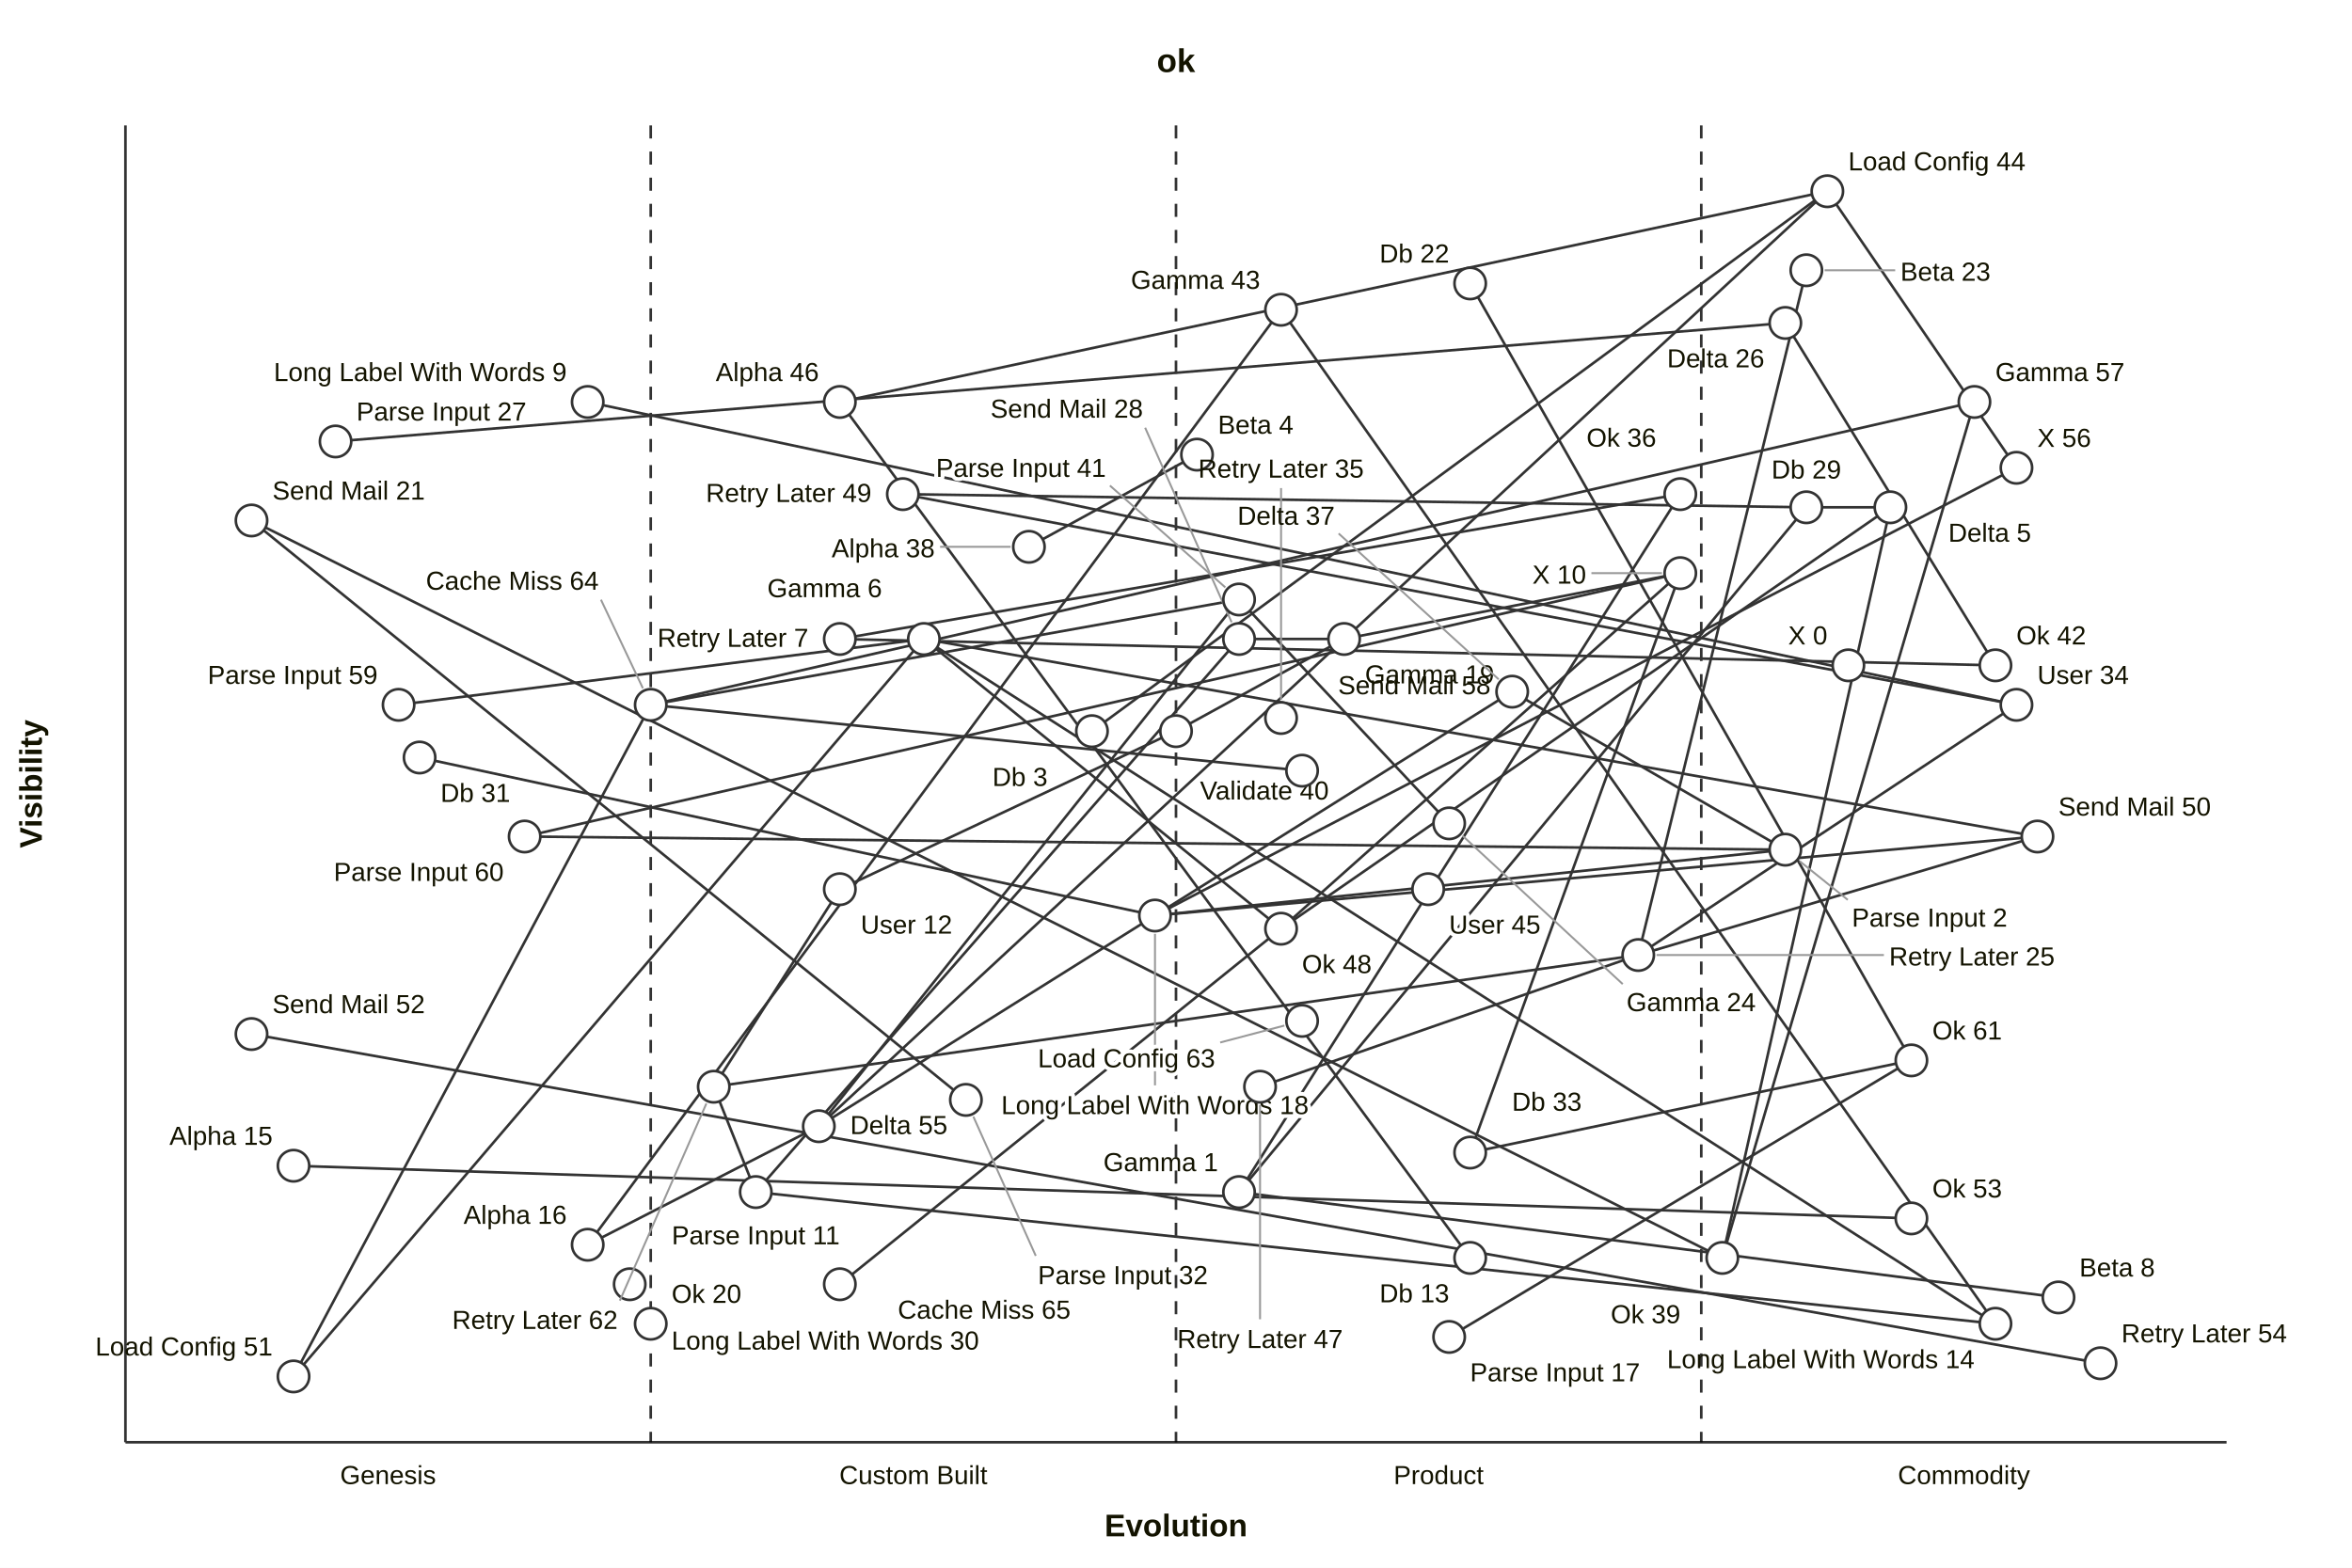
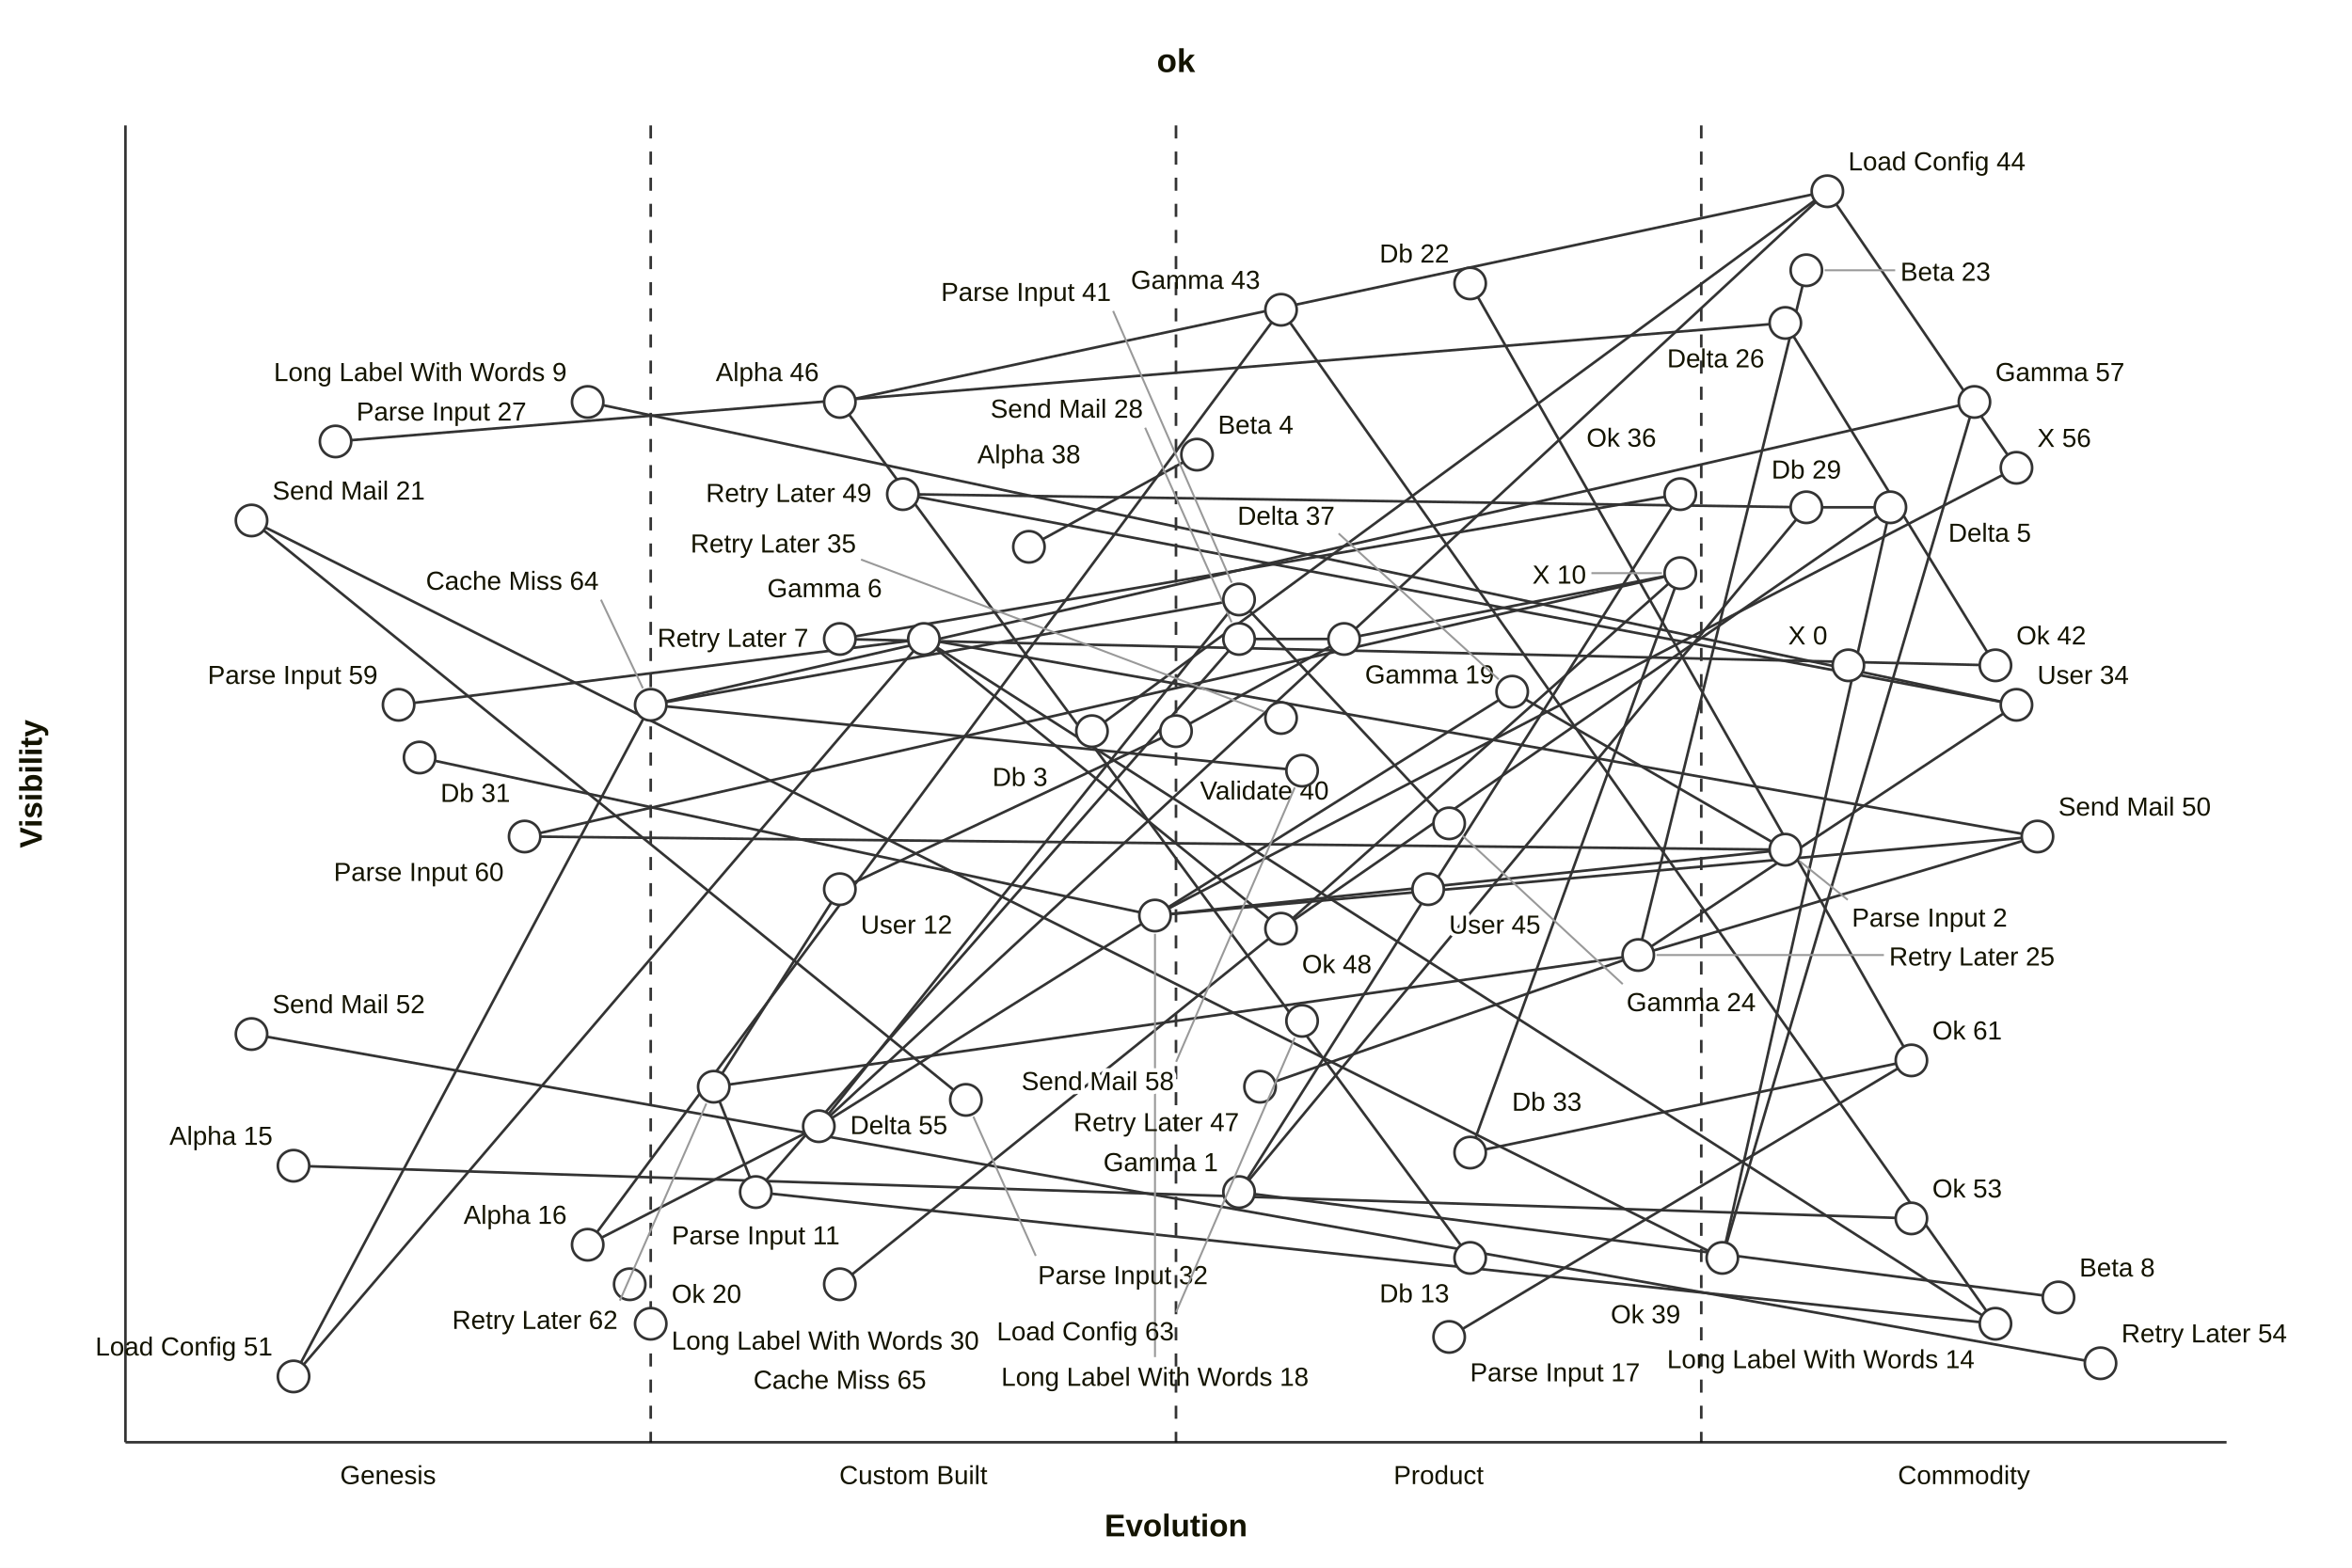
<svg xmlns="http://www.w3.org/2000/svg" id="mermaid" class="wardley" width="900" height="600" viewBox="0 0 900 600" role="graphics-document document" aria-roledescription="wardley">
  <style>#mermaid{font-family:"trebuchet ms",verdana,arial,sans-serif;font-size:16px;fill:#333;}#mermaid{font-family:"trebuchet ms",verdana,arial,sans-serif;}</style>
  <rect x="0" y="0" width="900" height="600" fill="white" />
  <g class="wardley-map">
    <rect class="wardley-background" width="900" height="600" fill="white" />
    <text x="450" y="24" class="wardley-title" fill="#131300" font-size="12.6" font-weight="bold" text-anchor="middle" dominant-baseline="middle">ok</text>
    <g class="wardley-axes">
      <line x1="48" y1="552" x2="852" y2="552" stroke="#333333" stroke-width="1" />
      <line x1="48" y1="48" x2="48" y2="552" stroke="#333333" stroke-width="1" />
      <text x="450" y="588" class="wardley-axis-label" fill="#131300" font-size="12" font-weight="bold" text-anchor="middle">Evolution</text>
      <text class="wardley-axis-label" x="16" y="300" fill="#131300" font-size="12" font-weight="bold" text-anchor="middle" transform="rotate(-90 16 300)">Visibility</text>
    </g>
    <g class="wardley-stages">
      <text x="148.5" y="568" class="wardley-stage-label" fill="#131300" font-size="10" text-anchor="middle">Genesis</text>
      <line x1="249" y1="48" x2="249" y2="552" stroke="#000" stroke-width="1" stroke-dasharray="5 5" opacity="0.8" />
      <text x="349.5" y="568" class="wardley-stage-label" fill="#131300" font-size="10" text-anchor="middle">Custom Built</text>
      <line x1="450" y1="48" x2="450" y2="552" stroke="#000" stroke-width="1" stroke-dasharray="5 5" opacity="0.8" />
      <text x="550.5" y="568" class="wardley-stage-label" fill="#131300" font-size="10" text-anchor="middle">Product</text>
      <line x1="651" y1="48" x2="651" y2="552" stroke="#000" stroke-width="1" stroke-dasharray="5 5" opacity="0.8" />
      <text x="751.5" y="568" class="wardley-stage-label" fill="#131300" font-size="10" text-anchor="middle">Commodity</text>
    </g>
    <g class="wardley-links">
      <line class="wardley-link" x1="728.44" y1="400.62" x2="565.52" y2="113.7" stroke="#333333" stroke-width="1" />
      <line class="wardley-link" x1="276.35" y1="410.86" x2="318.13" y2="345.38" stroke="#333333" stroke-width="1" />
      <line class="wardley-link" x1="398.98" y1="206.39" x2="452.78" y2="176.89" stroke="#333333" stroke-width="1" />
      <line class="wardley-link" x1="494.68" y1="351.45" x2="638.48" y2="223.35" stroke="#333333" stroke-width="1" />
      <line class="wardley-link" x1="327.36" y1="244.7" x2="757.56" y2="254.5" stroke="#333333" stroke-width="1" />
      <line class="wardley-link" x1="694.84" y1="77.28" x2="317.72" y2="426.96" stroke="#333333" stroke-width="1" />
      <line class="wardley-link" x1="725.4" y1="466.12" x2="118.32" y2="446.36" stroke="#333333" stroke-width="1" />
      <line class="wardley-link" x1="687.37" y1="198.78" x2="477.95" y2="451.62" stroke="#333333" stroke-width="1" />
      <line class="wardley-link" x1="485.54" y1="351.66" x2="358.18" y2="248.34" stroke="#333333" stroke-width="1" />
      <line class="wardley-link" x1="660.35" y1="475.58" x2="722.05" y2="200.02" stroke="#333333" stroke-width="1" />
      <line class="wardley-link" x1="455.26" y1="276.95" x2="509.06" y2="247.45" stroke="#333333" stroke-width="1" />
      <line class="wardley-link" x1="468.21" y1="230.5" x2="254.91" y2="268.7" stroke="#333333" stroke-width="1" />
      <line class="wardley-link" x1="480.12" y1="244.56" x2="508.32" y2="244.56" stroke="#333333" stroke-width="1" />
      <line class="wardley-link" x1="359.43" y1="245.61" x2="773.73" y2="319.11" stroke="#333333" stroke-width="1" />
      <line class="wardley-link" x1="749.67" y1="155.18" x2="254.85" y2="268.42" stroke="#333333" stroke-width="1" />
      <line class="wardley-link" x1="293.15" y1="451.72" x2="470.17" y2="249.08" stroke="#333333" stroke-width="1" />
      <line class="wardley-link" x1="318.4" y1="427.85" x2="573.56" y2="267.91" stroke="#333333" stroke-width="1" />
      <line class="wardley-link" x1="773.66" y1="320.7" x2="447.94" y2="349.86" stroke="#333333" stroke-width="1" />
      <line class="wardley-link" x1="228.45" y1="471.58" x2="486.63" y2="123.38" stroke="#333333" stroke-width="1" />
      <line class="wardley-link" x1="637.11" y1="220.69" x2="206.61" y2="318.83" stroke="#333333" stroke-width="1" />
      <line class="wardley-link" x1="349.62" y1="249.12" x2="116.22" y2="522.24" stroke="#333333" stroke-width="1" />
      <line class="wardley-link" x1="564.61" y1="435.48" x2="640.91" y2="225" stroke="#333333" stroke-width="1" />
      <line class="wardley-link" x1="115.14" y1="521.5" x2="246.18" y2="275.06" stroke="#333333" stroke-width="1" />
      <line class="wardley-link" x1="307.98" y1="433.78" x2="230.22" y2="473.66" stroke="#333333" stroke-width="1" />
      <line class="wardley-link" x1="559.67" y1="508.6" x2="726.25" y2="408.92" stroke="#333333" stroke-width="1" />
      <line class="wardley-link" x1="620.94" y1="366.37" x2="279.06" y2="415.07" stroke="#333333" stroke-width="1" />
      <line class="wardley-link" x1="773.89" y1="321.87" x2="632.63" y2="363.81" stroke="#333333" stroke-width="1" />
      <line class="wardley-link" x1="160.56" y1="289.92" x2="160.56" y2="289.92" stroke="#333333" stroke-width="1" />
      <line class="wardley-link" x1="230.75" y1="155.08" x2="765.73" y2="268.52" stroke="#333333" stroke-width="1" />
      <line class="wardley-link" x1="317.06" y1="426.35" x2="470.38" y2="234.13" stroke="#333333" stroke-width="1" />
      <line class="wardley-link" x1="295.17" y1="456.87" x2="757.59" y2="506.01" stroke="#333333" stroke-width="1" />
      <line class="wardley-link" x1="102.15" y1="396.81" x2="797.85" y2="520.71" stroke="#333333" stroke-width="1" />
      <line class="wardley-link" x1="327.23" y1="152.59" x2="693.37" y2="74.45" stroke="#333333" stroke-width="1" />
      <line class="wardley-link" x1="550.41" y1="310.74" x2="478.23" y2="233.82" stroke="#333333" stroke-width="1" />
      <line class="wardley-link" x1="694.4" y1="76.75" x2="422.68" y2="276.29" stroke="#333333" stroke-width="1" />
      <line class="wardley-link" x1="653.68" y1="478.75" x2="101.6" y2="201.89" stroke="#333333" stroke-width="1" />
      <line class="wardley-link" x1="702.63" y1="78.15" x2="768.21" y2="174.09" stroke="#333333" stroke-width="1" />
      <line class="wardley-link" x1="447.28" y1="347.63" x2="766.28" y2="181.81" stroke="#333333" stroke-width="1" />
      <line class="wardley-link" x1="717.36" y1="194.16" x2="697.2" y2="194.16" stroke="#333333" stroke-width="1" />
      <line class="wardley-link" x1="621.21" y1="367.49" x2="487.83" y2="413.95" stroke="#333333" stroke-width="1" />
      <line class="wardley-link" x1="520.21" y1="243.41" x2="637.07" y2="220.51" stroke="#333333" stroke-width="1" />
      <line class="wardley-link" x1="758.5" y1="503.41" x2="358.58" y2="247.79" stroke="#333333" stroke-width="1" />
      <line class="wardley-link" x1="166.43" y1="291.18" x2="436.09" y2="349.14" stroke="#333333" stroke-width="1" />
      <line class="wardley-link" x1="639.75" y1="194.19" x2="477.33" y2="451.17" stroke="#333333" stroke-width="1" />
      <line class="wardley-link" x1="493.66" y1="123.47" x2="760.1" y2="501.73" stroke="#333333" stroke-width="1" />
      <line class="wardley-link" x1="660.74" y1="475.68" x2="753.82" y2="159.6" stroke="#333333" stroke-width="1" />
      <line class="wardley-link" x1="206.76" y1="320.22" x2="677.16" y2="325.14" stroke="#333333" stroke-width="1" />
      <line class="wardley-link" x1="760.42" y1="249.53" x2="686.3" y2="128.71" stroke="#333333" stroke-width="1" />
      <line class="wardley-link" x1="134.38" y1="168.47" x2="677.18" y2="124.09" stroke="#333333" stroke-width="1" />
      <line class="wardley-link" x1="568.43" y1="439.89" x2="725.53" y2="407.07" stroke="#333333" stroke-width="1" />
      <line class="wardley-link" x1="447.93" y1="349.78" x2="677.19" y2="325.82" stroke="#333333" stroke-width="1" />
      <line class="wardley-link" x1="495.13" y1="352.03" x2="718.43" y2="197.57" stroke="#333333" stroke-width="1" />
      <line class="wardley-link" x1="364.94" y1="417.18" x2="100.9" y2="202.98" stroke="#333333" stroke-width="1" />
      <line class="wardley-link" x1="327.27" y1="243.54" x2="637.05" y2="190.14" stroke="#333333" stroke-width="1" />
      <line class="wardley-link" x1="631.88" y1="362.21" x2="766.6" y2="273.07" stroke="#333333" stroke-width="1" />
      <line class="wardley-link" x1="347.57" y1="245.31" x2="158.47" y2="269.01" stroke="#333333" stroke-width="1" />
      <line class="wardley-link" x1="480.07" y1="457.01" x2="781.73" y2="495.79" stroke="#333333" stroke-width="1" />
      <line class="wardley-link" x1="351.38" y1="190.24" x2="765.7" y2="268.64" stroke="#333333" stroke-width="1" />
      <line class="wardley-link" x1="324.92" y1="158.67" x2="559" y2="476.61" stroke="#333333" stroke-width="1" />
      <line class="wardley-link" x1="677.97" y1="322.19" x2="583.83" y2="267.73" stroke="#333333" stroke-width="1" />
      <line class="wardley-link" x1="351.48" y1="189.21" x2="685.2" y2="194.07" stroke="#333333" stroke-width="1" />
      <line class="wardley-link" x1="485.53" y1="359.21" x2="326.03" y2="487.75" stroke="#333333" stroke-width="1" />
      <line class="wardley-link" x1="326.79" y1="337.77" x2="444.57" y2="282.39" stroke="#333333" stroke-width="1" />
      <line class="wardley-link" x1="275.34" y1="421.49" x2="286.98" y2="450.67" stroke="#333333" stroke-width="1" />
      <line class="wardley-link" x1="689.77" y1="109.27" x2="628.31" y2="359.69" stroke="#333333" stroke-width="1" />
      <line class="wardley-link" x1="254.97" y1="270.36" x2="492.27" y2="294.36" stroke="#333333" stroke-width="1" />
    </g>
    <g class="wardley-trends" />
    <g class="wardley-nodes">
      <g class="wardley-node wardley-node--component">
        <circle cx="707.28" cy="254.64" r="6" fill="white" stroke="#333333" stroke-width="1" />
        <text x="684.26" y="246.64" class="wardley-node-label" fill="#131300" font-size="10" font-weight="normal" text-anchor="start" dominant-baseline="auto">X 0</text>
      </g>
      <g class="wardley-node wardley-node--component">
        <circle cx="474.12" cy="456.24" r="6" fill="white" stroke="#333333" stroke-width="1" />
        <text x="422.21" y="448.24" class="wardley-node-label" fill="#131300" font-size="10" font-weight="normal" text-anchor="start" dominant-baseline="auto">Gamma 1</text>
      </g>
      <g class="wardley-node wardley-node--component">
        <circle cx="683.16" cy="325.2" r="6" fill="white" stroke="#333333" stroke-width="1" />
        <line x1="688.62" y1="329.58" x2="707.06" y2="344.4" class="wardley-leader" stroke="#999" stroke-width="0.75" />
        <text x="708.62" y="354.66" class="wardley-node-label" fill="#131300" font-size="10" font-weight="normal" text-anchor="start" dominant-baseline="auto">Parse Input 2</text>
      </g>
      <g class="wardley-node wardley-node--component">
        <circle cx="417.84" cy="279.84" r="6" fill="white" stroke="#333333" stroke-width="1" />
        <text x="379.74" y="300.81" class="wardley-node-label" fill="#131300" font-size="10" font-weight="normal" text-anchor="start" dominant-baseline="auto">Db 3</text>
      </g>
      <g class="wardley-node wardley-node--component">
        <circle cx="458.04" cy="174" r="6" fill="white" stroke="#333333" stroke-width="1" />
        <text x="466.04" y="166" class="wardley-node-label" fill="#131300" font-size="10" font-weight="normal" text-anchor="start" dominant-baseline="auto">Beta 4</text>
      </g>
      <g class="wardley-node wardley-node--component">
        <circle cx="723.36" cy="194.16" r="6" fill="white" stroke="#333333" stroke-width="1" />
        <text x="745.53" y="207.34" class="wardley-node-label" fill="#131300" font-size="10" font-weight="normal" text-anchor="start" dominant-baseline="auto">Delta 5</text>
      </g>
      <g class="wardley-node wardley-node--component">
        <circle cx="353.52" cy="244.56" r="6" fill="white" stroke="#333333" stroke-width="1" />
        <text x="293.61" y="228.56" class="wardley-node-label" fill="#131300" font-size="10" font-weight="normal" text-anchor="start" dominant-baseline="auto">Gamma 6</text>
      </g>
      <g class="wardley-node wardley-node--component">
        <circle cx="321.36" cy="244.56" r="6" fill="white" stroke="#333333" stroke-width="1" />
        <text x="251.55" y="247.56" class="wardley-node-label" fill="#131300" font-size="10" font-weight="normal" text-anchor="start" dominant-baseline="auto">Retry Later 7</text>
      </g>
      <g class="wardley-node wardley-node--component">
        <circle cx="787.68" cy="496.56" r="6" fill="white" stroke="#333333" stroke-width="1" />
        <text x="795.68" y="488.56" class="wardley-node-label" fill="#131300" font-size="10" font-weight="normal" text-anchor="start" dominant-baseline="auto">Beta 8</text>
      </g>
      <g class="wardley-node wardley-node--component">
        <circle cx="224.88" cy="153.84" r="6" fill="white" stroke="#333333" stroke-width="1" />
        <text x="104.77" y="145.84" class="wardley-node-label" fill="#131300" font-size="10" font-weight="normal" text-anchor="start" dominant-baseline="auto">Long Label With Words 9</text>
      </g>
      <g class="wardley-node wardley-node--component">
        <circle cx="642.96" cy="219.36" r="6" fill="white" stroke="#333333" stroke-width="1" />
        <line x1="635.96" y1="219.36" x2="608.96" y2="219.36" class="wardley-leader" stroke="#999" stroke-width="0.75" />
        <text x="586.38" y="223.36" class="wardley-node-label" fill="#131300" font-size="10" font-weight="normal" text-anchor="start" dominant-baseline="auto">X 10</text>
      </g>
      <g class="wardley-node wardley-node--component">
        <circle cx="289.2" cy="456.24" r="6" fill="white" stroke="#333333" stroke-width="1" />
        <text x="257.04" y="476.24" class="wardley-node-label" fill="#131300" font-size="10" font-weight="normal" text-anchor="start" dominant-baseline="auto">Parse Input 11</text>
      </g>
      <g class="wardley-node wardley-node--component">
        <circle cx="321.36" cy="340.32" r="6" fill="white" stroke="#333333" stroke-width="1" />
        <text x="329.36" y="357.32" class="wardley-node-label" fill="#131300" font-size="10" font-weight="normal" text-anchor="start" dominant-baseline="auto">User 12</text>
      </g>
      <g class="wardley-node wardley-node--component">
        <circle cx="562.56" cy="481.44" r="6" fill="white" stroke="#333333" stroke-width="1" />
        <text x="527.87" y="498.44" class="wardley-node-label" fill="#131300" font-size="10" font-weight="normal" text-anchor="start" dominant-baseline="auto">Db 13</text>
      </g>
      <g class="wardley-node wardley-node--component">
        <circle cx="763.56" cy="506.64" r="6" fill="white" stroke="#333333" stroke-width="1" />
        <text x="637.89" y="523.64" class="wardley-node-label" fill="#131300" font-size="10" font-weight="normal" text-anchor="start" dominant-baseline="auto">Long Label With Words 14</text>
      </g>
      <g class="wardley-node wardley-node--component">
        <circle cx="112.32" cy="446.16" r="6" fill="white" stroke="#333333" stroke-width="1" />
        <text x="64.84" y="438.16" class="wardley-node-label" fill="#131300" font-size="10" font-weight="normal" text-anchor="start" dominant-baseline="auto">Alpha 15</text>
      </g>
      <g class="wardley-node wardley-node--component">
        <circle cx="224.88" cy="476.4" r="6" fill="white" stroke="#333333" stroke-width="1" />
        <text x="177.4" y="468.4" class="wardley-node-label" fill="#131300" font-size="10" font-weight="normal" text-anchor="start" dominant-baseline="auto">Alpha 16</text>
      </g>
      <g class="wardley-node wardley-node--component">
        <circle cx="554.52" cy="511.68" r="6" fill="white" stroke="#333333" stroke-width="1" />
        <text x="562.52" y="528.68" class="wardley-node-label" fill="#131300" font-size="10" font-weight="normal" text-anchor="start" dominant-baseline="auto">Parse Input 17</text>
      </g>
      <g class="wardley-node wardley-node--component">
        <circle cx="441.96" cy="350.4" r="6" fill="white" stroke="#333333" stroke-width="1" />
-         <line x1="441.96" y1="357.4" x2="441.96" y2="415.4" class="wardley-leader" stroke="#999" stroke-width="0.75" />
-         <text x="383.12" y="426.4" class="wardley-node-label" fill="#131300" font-size="10" font-weight="normal" text-anchor="start" dominant-baseline="auto" stroke="white" stroke-width="3" stroke-linejoin="round" paint-order="stroke">Long Label With Words 18</text>
+         <line x1="441.96" y1="357.4" x2="441.96" y2="519.4" class="wardley-leader" stroke="#999" stroke-width="0.75" />
+         <text x="383.12" y="530.4" class="wardley-node-label" fill="#131300" font-size="10" font-weight="normal" text-anchor="start" dominant-baseline="auto">Long Label With Words 18</text>
      </g>
      <g class="wardley-node wardley-node--component">
        <circle cx="514.32" cy="244.56" r="6" fill="white" stroke="#333333" stroke-width="1" />
        <text x="522.32" y="261.56" class="wardley-node-label" fill="#131300" font-size="10" font-weight="normal" text-anchor="start" dominant-baseline="auto">Gamma 19</text>
      </g>
      <g class="wardley-node wardley-node--component">
        <circle cx="249" cy="506.64" r="6" fill="white" stroke="#333333" stroke-width="1" />
        <text x="257" y="498.64" class="wardley-node-label" fill="#131300" font-size="10" font-weight="normal" text-anchor="start" dominant-baseline="auto">Ok 20</text>
      </g>
      <g class="wardley-node wardley-node--component">
        <circle cx="96.24" cy="199.2" r="6" fill="white" stroke="#333333" stroke-width="1" />
        <text x="104.24" y="191.2" class="wardley-node-label" fill="#131300" font-size="10" font-weight="normal" text-anchor="start" dominant-baseline="auto">Send Mail 21</text>
      </g>
      <g class="wardley-node wardley-node--component">
        <circle cx="562.56" cy="108.48" r="6" fill="white" stroke="#333333" stroke-width="1" />
        <text x="527.87" y="100.48" class="wardley-node-label" fill="#131300" font-size="10" font-weight="normal" text-anchor="start" dominant-baseline="auto">Db 22</text>
      </g>
      <g class="wardley-node wardley-node--component">
        <circle cx="691.2" cy="103.44" r="6" fill="white" stroke="#333333" stroke-width="1" />
        <line x1="698.2" y1="103.44" x2="725.2" y2="103.44" class="wardley-leader" stroke="#999" stroke-width="0.75" />
        <text x="727.2" y="107.44" class="wardley-node-label" fill="#131300" font-size="10" font-weight="normal" text-anchor="start" dominant-baseline="auto">Beta 23</text>
      </g>
      <g class="wardley-node wardley-node--component">
        <circle cx="554.52" cy="315.12" r="6" fill="white" stroke="#333333" stroke-width="1" />
        <line x1="559.66" y1="319.88" x2="620.94" y2="376.64" class="wardley-leader" stroke="#999" stroke-width="0.75" />
        <text x="622.4" y="387" class="wardley-node-label" fill="#131300" font-size="10" font-weight="normal" text-anchor="start" dominant-baseline="auto">Gamma 24</text>
      </g>
      <g class="wardley-node wardley-node--component">
        <circle cx="626.88" cy="365.52" r="6" fill="white" stroke="#333333" stroke-width="1" />
        <line x1="633.88" y1="365.52" x2="720.88" y2="365.52" class="wardley-leader" stroke="#999" stroke-width="0.75" />
        <text x="722.88" y="369.52" class="wardley-node-label" fill="#131300" font-size="10" font-weight="normal" text-anchor="start" dominant-baseline="auto">Retry Later 25</text>
      </g>
      <g class="wardley-node wardley-node--component">
        <circle cx="683.16" cy="123.6" r="6" fill="white" stroke="#333333" stroke-width="1" />
        <text x="637.91" y="140.6" class="wardley-node-label" fill="#131300" font-size="10" font-weight="normal" text-anchor="start" dominant-baseline="auto">Delta 26</text>
      </g>
      <g class="wardley-node wardley-node--component">
        <circle cx="128.4" cy="168.96" r="6" fill="white" stroke="#333333" stroke-width="1" />
        <text x="136.4" y="160.96" class="wardley-node-label" fill="#131300" font-size="10" font-weight="normal" text-anchor="start" dominant-baseline="auto">Parse Input 27</text>
      </g>
      <g class="wardley-node wardley-node--component">
        <circle cx="474.12" cy="244.56" r="6" fill="white" stroke="#333333" stroke-width="1" />
        <line x1="471.28" y1="238.16" x2="438.19" y2="163.7" class="wardley-leader" stroke="#999" stroke-width="0.75" />
        <text x="379.01" y="159.87" class="wardley-node-label" fill="#131300" font-size="10" font-weight="normal" text-anchor="start" dominant-baseline="auto">Send Mail 28</text>
      </g>
      <g class="wardley-node wardley-node--component">
        <circle cx="691.2" cy="194.16" r="6" fill="white" stroke="#333333" stroke-width="1" />
        <text x="677.86" y="183.16" class="wardley-node-label" fill="#131300" font-size="10" font-weight="normal" text-anchor="start" dominant-baseline="auto">Db 29</text>
      </g>
      <g class="wardley-node wardley-node--component">
        <circle cx="240.96" cy="491.52" r="6" fill="white" stroke="#333333" stroke-width="1" />
        <text x="256.96" y="516.52" class="wardley-node-label" fill="#131300" font-size="10" font-weight="normal" text-anchor="start" dominant-baseline="auto">Long Label With Words 30</text>
      </g>
      <g class="wardley-node wardley-node--component">
        <circle cx="160.56" cy="289.92" r="6" fill="white" stroke="#333333" stroke-width="1" />
        <text x="168.56" y="306.92" class="wardley-node-label" fill="#131300" font-size="10" font-weight="normal" text-anchor="start" dominant-baseline="auto">Db 31</text>
      </g>
      <g class="wardley-node wardley-node--component">
        <circle cx="369.6" cy="420.96" r="6" fill="white" stroke="#333333" stroke-width="1" />
        <line x1="372.46" y1="427.35" x2="396.34" y2="480.65" class="wardley-leader" stroke="#999" stroke-width="0.75" />
        <text x="397.15" y="491.48" class="wardley-node-label" fill="#131300" font-size="10" font-weight="normal" text-anchor="start" dominant-baseline="auto">Parse Input 32</text>
      </g>
      <g class="wardley-node wardley-node--component">
        <circle cx="562.56" cy="441.12" r="6" fill="white" stroke="#333333" stroke-width="1" />
        <text x="578.56" y="425.12" class="wardley-node-label" fill="#131300" font-size="10" font-weight="normal" text-anchor="start" dominant-baseline="auto">Db 33</text>
      </g>
      <g class="wardley-node wardley-node--component">
        <circle cx="771.6" cy="269.76" r="6" fill="white" stroke="#333333" stroke-width="1" />
        <text x="779.6" y="261.76" class="wardley-node-label" fill="#131300" font-size="10" font-weight="normal" text-anchor="start" dominant-baseline="auto">User 34</text>
      </g>
      <g class="wardley-node wardley-node--component">
        <circle cx="490.2" cy="274.8" r="6" fill="white" stroke="#333333" stroke-width="1" />
-         <line x1="490.2" y1="267.8" x2="490.2" y2="186.8" class="wardley-leader" stroke="#999" stroke-width="0.75" />
-         <text x="458.51" y="182.8" class="wardley-node-label" fill="#131300" font-size="10" font-weight="normal" text-anchor="start" dominant-baseline="auto">Retry Later 35</text>
+         <line x1="483.65" y1="272.33" x2="329.47" y2="214.15" class="wardley-leader" stroke="#999" stroke-width="0.75" />
+         <text x="264.22" y="211.45" class="wardley-node-label" fill="#131300" font-size="10" font-weight="normal" text-anchor="start" dominant-baseline="auto">Retry Later 35</text>
      </g>
      <g class="wardley-node wardley-node--component">
        <circle cx="642.96" cy="189.12" r="6" fill="white" stroke="#333333" stroke-width="1" />
        <text x="607.09" y="170.95" class="wardley-node-label" fill="#131300" font-size="10" font-weight="normal" text-anchor="start" dominant-baseline="auto">Ok 36</text>
      </g>
      <g class="wardley-node wardley-node--component">
        <circle cx="578.64" cy="264.72" r="6" fill="white" stroke="#333333" stroke-width="1" />
        <line x1="573.47" y1="260" x2="512.24" y2="204.19" class="wardley-leader" stroke="#999" stroke-width="0.75" />
        <text x="473.51" y="200.84" class="wardley-node-label" fill="#131300" font-size="10" font-weight="normal" text-anchor="start" dominant-baseline="auto">Delta 37</text>
      </g>
      <g class="wardley-node wardley-node--component">
        <circle cx="393.72" cy="209.28" r="6" fill="white" stroke="#333333" stroke-width="1" />
-         <line x1="386.72" y1="209.28" x2="359.72" y2="209.28" class="wardley-leader" stroke="#999" stroke-width="0.75" />
-         <text x="318.24" y="213.28" class="wardley-node-label" fill="#131300" font-size="10" font-weight="normal" text-anchor="start" dominant-baseline="auto">Alpha 38</text>
+         <text x="373.98" y="177.28" class="wardley-node-label" fill="#131300" font-size="10" font-weight="normal" text-anchor="start" dominant-baseline="auto">Alpha 38</text>
      </g>
      <g class="wardley-node wardley-node--component">
        <circle cx="659.04" cy="481.44" r="6" fill="white" stroke="#333333" stroke-width="1" />
        <text x="616.35" y="506.44" class="wardley-node-label" fill="#131300" font-size="10" font-weight="normal" text-anchor="start" dominant-baseline="auto">Ok 39</text>
      </g>
      <g class="wardley-node wardley-node--component">
        <circle cx="450" cy="279.84" r="6" fill="white" stroke="#333333" stroke-width="1" />
        <text x="459.18" y="306.01" class="wardley-node-label" fill="#131300" font-size="10" font-weight="normal" text-anchor="start" dominant-baseline="auto">Validate 40</text>
      </g>
      <g class="wardley-node wardley-node--component">
        <circle cx="474.12" cy="229.44" r="6" fill="white" stroke="#333333" stroke-width="1" />
-         <line x1="468.87" y1="224.81" x2="424.71" y2="185.85" class="wardley-leader" stroke="#999" stroke-width="0.75" />
-         <text x="358.16" y="182.53" class="wardley-node-label" fill="#131300" font-size="10" font-weight="normal" text-anchor="start" dominant-baseline="auto" stroke="white" stroke-width="3" stroke-linejoin="round" paint-order="stroke">Parse Input 41</text>
+         <line x1="471.32" y1="223.02" x2="425.94" y2="119.02" class="wardley-leader" stroke="#999" stroke-width="0.75" />
+         <text x="360.09" y="115.18" class="wardley-node-label" fill="#131300" font-size="10" font-weight="normal" text-anchor="start" dominant-baseline="auto">Parse Input 41</text>
      </g>
      <g class="wardley-node wardley-node--component">
        <circle cx="763.56" cy="254.64" r="6" fill="white" stroke="#333333" stroke-width="1" />
        <text x="771.56" y="246.64" class="wardley-node-label" fill="#131300" font-size="10" font-weight="normal" text-anchor="start" dominant-baseline="auto">Ok 42</text>
      </g>
      <g class="wardley-node wardley-node--component">
        <circle cx="490.2" cy="118.56" r="6" fill="white" stroke="#333333" stroke-width="1" />
        <text x="432.73" y="110.56" class="wardley-node-label" fill="#131300" font-size="10" font-weight="normal" text-anchor="start" dominant-baseline="auto">Gamma 43</text>
      </g>
      <g class="wardley-node wardley-node--component">
        <circle cx="699.24" cy="73.2" r="6" fill="white" stroke="#333333" stroke-width="1" />
        <text x="707.24" y="65.2" class="wardley-node-label" fill="#131300" font-size="10" font-weight="normal" text-anchor="start" dominant-baseline="auto">Load Config 44</text>
      </g>
      <g class="wardley-node wardley-node--component">
        <circle cx="546.48" cy="340.32" r="6" fill="white" stroke="#333333" stroke-width="1" />
        <text x="554.48" y="357.32" class="wardley-node-label" fill="#131300" font-size="10" font-weight="normal" text-anchor="start" dominant-baseline="auto" stroke="white" stroke-width="3" stroke-linejoin="round" paint-order="stroke">User 45</text>
      </g>
      <g class="wardley-node wardley-node--component">
        <circle cx="321.36" cy="153.84" r="6" fill="white" stroke="#333333" stroke-width="1" />
        <text x="273.88" y="145.84" class="wardley-node-label" fill="#131300" font-size="10" font-weight="normal" text-anchor="start" dominant-baseline="auto">Alpha 46</text>
      </g>
      <g class="wardley-node wardley-node--component">
        <circle cx="482.16" cy="415.92" r="6" fill="white" stroke="#333333" stroke-width="1" />
-         <line x1="482.16" y1="422.92" x2="482.16" y2="504.92" class="wardley-leader" stroke="#999" stroke-width="0.75" />
-         <text x="450.47" y="515.92" class="wardley-node-label" fill="#131300" font-size="10" font-weight="normal" text-anchor="start" dominant-baseline="auto">Retry Later 47</text>
+         <text x="410.79" y="432.92" class="wardley-node-label" fill="#131300" font-size="10" font-weight="normal" text-anchor="start" dominant-baseline="auto">Retry Later 47</text>
      </g>
      <g class="wardley-node wardley-node--component">
        <circle cx="490.2" cy="355.44" r="6" fill="white" stroke="#333333" stroke-width="1" />
        <text x="498.2" y="372.44" class="wardley-node-label" fill="#131300" font-size="10" font-weight="normal" text-anchor="start" dominant-baseline="auto">Ok 48</text>
      </g>
      <g class="wardley-node wardley-node--component">
        <circle cx="345.48" cy="189.12" r="6" fill="white" stroke="#333333" stroke-width="1" />
        <text x="270.11" y="192.12" class="wardley-node-label" fill="#131300" font-size="10" font-weight="normal" text-anchor="start" dominant-baseline="auto">Retry Later 49</text>
      </g>
      <g class="wardley-node wardley-node--component">
        <circle cx="779.64" cy="320.16" r="6" fill="white" stroke="#333333" stroke-width="1" />
        <text x="787.64" y="312.16" class="wardley-node-label" fill="#131300" font-size="10" font-weight="normal" text-anchor="start" dominant-baseline="auto">Send Mail 50</text>
      </g>
      <g class="wardley-node wardley-node--component">
        <circle cx="112.32" cy="526.8" r="6" fill="white" stroke="#333333" stroke-width="1" />
        <text x="36.48" y="518.8" class="wardley-node-label" fill="#131300" font-size="10" font-weight="normal" text-anchor="start" dominant-baseline="auto">Load Config 51</text>
      </g>
      <g class="wardley-node wardley-node--component">
        <circle cx="96.24" cy="395.76" r="6" fill="white" stroke="#333333" stroke-width="1" />
        <text x="104.24" y="387.76" class="wardley-node-label" fill="#131300" font-size="10" font-weight="normal" text-anchor="start" dominant-baseline="auto">Send Mail 52</text>
      </g>
      <g class="wardley-node wardley-node--component">
        <circle cx="731.4" cy="466.32" r="6" fill="white" stroke="#333333" stroke-width="1" />
        <text x="739.4" y="458.32" class="wardley-node-label" fill="#131300" font-size="10" font-weight="normal" text-anchor="start" dominant-baseline="auto">Ok 53</text>
      </g>
      <g class="wardley-node wardley-node--component">
        <circle cx="803.76" cy="521.76" r="6" fill="white" stroke="#333333" stroke-width="1" />
        <text x="811.76" y="513.76" class="wardley-node-label" fill="#131300" font-size="10" font-weight="normal" text-anchor="start" dominant-baseline="auto">Retry Later 54</text>
      </g>
      <g class="wardley-node wardley-node--component">
        <circle cx="313.32" cy="431.04" r="6" fill="white" stroke="#333333" stroke-width="1" />
        <text x="325.32" y="434.04" class="wardley-node-label" fill="#131300" font-size="10" font-weight="normal" text-anchor="start" dominant-baseline="auto">Delta 55</text>
      </g>
      <g class="wardley-node wardley-node--component">
        <circle cx="771.6" cy="179.04" r="6" fill="white" stroke="#333333" stroke-width="1" />
        <text x="779.6" y="171.04" class="wardley-node-label" fill="#131300" font-size="10" font-weight="normal" text-anchor="start" dominant-baseline="auto">X 56</text>
      </g>
      <g class="wardley-node wardley-node--component">
        <circle cx="755.52" cy="153.84" r="6" fill="white" stroke="#333333" stroke-width="1" />
        <text x="763.52" y="145.84" class="wardley-node-label" fill="#131300" font-size="10" font-weight="normal" text-anchor="start" dominant-baseline="auto">Gamma 57</text>
      </g>
      <g class="wardley-node wardley-node--component">
        <circle cx="498.24" cy="294.96" r="6" fill="white" stroke="#333333" stroke-width="1" />
-         <text x="512.02" y="265.7" class="wardley-node-label" fill="#131300" font-size="10" font-weight="normal" text-anchor="start" dominant-baseline="auto">Send Mail 58</text>
+         <line x1="495.46" y1="301.38" x2="450.05" y2="406.38" class="wardley-leader" stroke="#999" stroke-width="0.75" />
+         <text x="390.88" y="417.22" class="wardley-node-label" fill="#131300" font-size="10" font-weight="normal" text-anchor="start" dominant-baseline="auto" stroke="white" stroke-width="3" stroke-linejoin="round" paint-order="stroke">Send Mail 58</text>
      </g>
      <g class="wardley-node wardley-node--component">
        <circle cx="152.52" cy="269.76" r="6" fill="white" stroke="#333333" stroke-width="1" />
        <text x="79.47" y="261.76" class="wardley-node-label" fill="#131300" font-size="10" font-weight="normal" text-anchor="start" dominant-baseline="auto">Parse Input 59</text>
      </g>
      <g class="wardley-node wardley-node--component">
        <circle cx="200.76" cy="320.16" r="6" fill="white" stroke="#333333" stroke-width="1" />
        <text x="127.71" y="337.16" class="wardley-node-label" fill="#131300" font-size="10" font-weight="normal" text-anchor="start" dominant-baseline="auto">Parse Input 60</text>
      </g>
      <g class="wardley-node wardley-node--component">
        <circle cx="731.4" cy="405.84" r="6" fill="white" stroke="#333333" stroke-width="1" />
        <text x="739.4" y="397.84" class="wardley-node-label" fill="#131300" font-size="10" font-weight="normal" text-anchor="start" dominant-baseline="auto">Ok 61</text>
      </g>
      <g class="wardley-node wardley-node--component">
        <circle cx="273.12" cy="415.92" r="6" fill="white" stroke="#333333" stroke-width="1" />
        <line x1="270.31" y1="422.33" x2="237.19" y2="497.78" class="wardley-leader" stroke="#999" stroke-width="0.75" />
        <text x="173.01" y="508.61" class="wardley-node-label" fill="#131300" font-size="10" font-weight="normal" text-anchor="start" dominant-baseline="auto">Retry Later 62</text>
      </g>
      <g class="wardley-node wardley-node--component">
        <circle cx="498.24" cy="390.72" r="6" fill="white" stroke="#333333" stroke-width="1" />
-         <line x1="491.47" y1="392.51" x2="466.91" y2="398.99" class="wardley-leader" stroke="#999" stroke-width="0.75" />
-         <text x="397.14" y="408.5" class="wardley-node-label" fill="#131300" font-size="10" font-weight="normal" text-anchor="start" dominant-baseline="auto" stroke="white" stroke-width="3" stroke-linejoin="round" paint-order="stroke">Load Config 63</text>
+         <line x1="495.46" y1="397.14" x2="450.05" y2="502.14" class="wardley-leader" stroke="#999" stroke-width="0.75" />
+         <text x="381.41" y="512.98" class="wardley-node-label" fill="#131300" font-size="10" font-weight="normal" text-anchor="start" dominant-baseline="auto">Load Config 63</text>
      </g>
      <g class="wardley-node wardley-node--component">
        <circle cx="249" cy="269.76" r="6" fill="white" stroke="#333333" stroke-width="1" />
        <line x1="246.01" y1="263.43" x2="229.96" y2="229.53" class="wardley-leader" stroke="#999" stroke-width="0.75" />
        <text x="162.96" y="225.72" class="wardley-node-label" fill="#131300" font-size="10" font-weight="normal" text-anchor="start" dominant-baseline="auto">Cache Miss 64</text>
      </g>
      <g class="wardley-node wardley-node--component">
        <circle cx="321.36" cy="491.52" r="6" fill="white" stroke="#333333" stroke-width="1" />
-         <text x="343.53" y="504.7" class="wardley-node-label" fill="#131300" font-size="10" font-weight="normal" text-anchor="start" dominant-baseline="auto">Cache Miss 65</text>
+         <text x="288.29" y="531.52" class="wardley-node-label" fill="#131300" font-size="10" font-weight="normal" text-anchor="start" dominant-baseline="auto">Cache Miss 65</text>
      </g>
    </g>
  </g>
  <defs>
    <marker id="mermaid-arrow" viewBox="0 0 10 10" refX="9" refY="5" markerWidth="6" markerHeight="6" orient="auto-start-reverse">
      <path d="M 0 0 L 10 5 L 0 10 z" fill="#dc3545" stroke="none" />
    </marker>
    <marker id="mermaid-link-arrow-end" viewBox="0 0 10 10" refX="9" refY="5" markerWidth="5" markerHeight="5" orient="auto">
      <path d="M 0 0 L 10 5 L 0 10 z" fill="#333333" stroke="none" />
    </marker>
    <marker id="mermaid-link-arrow-start" viewBox="0 0 10 10" refX="1" refY="5" markerWidth="5" markerHeight="5" orient="auto">
      <path d="M 10 0 L 0 5 L 10 10 z" fill="#333333" stroke="none" />
    </marker>
  </defs>
</svg>
